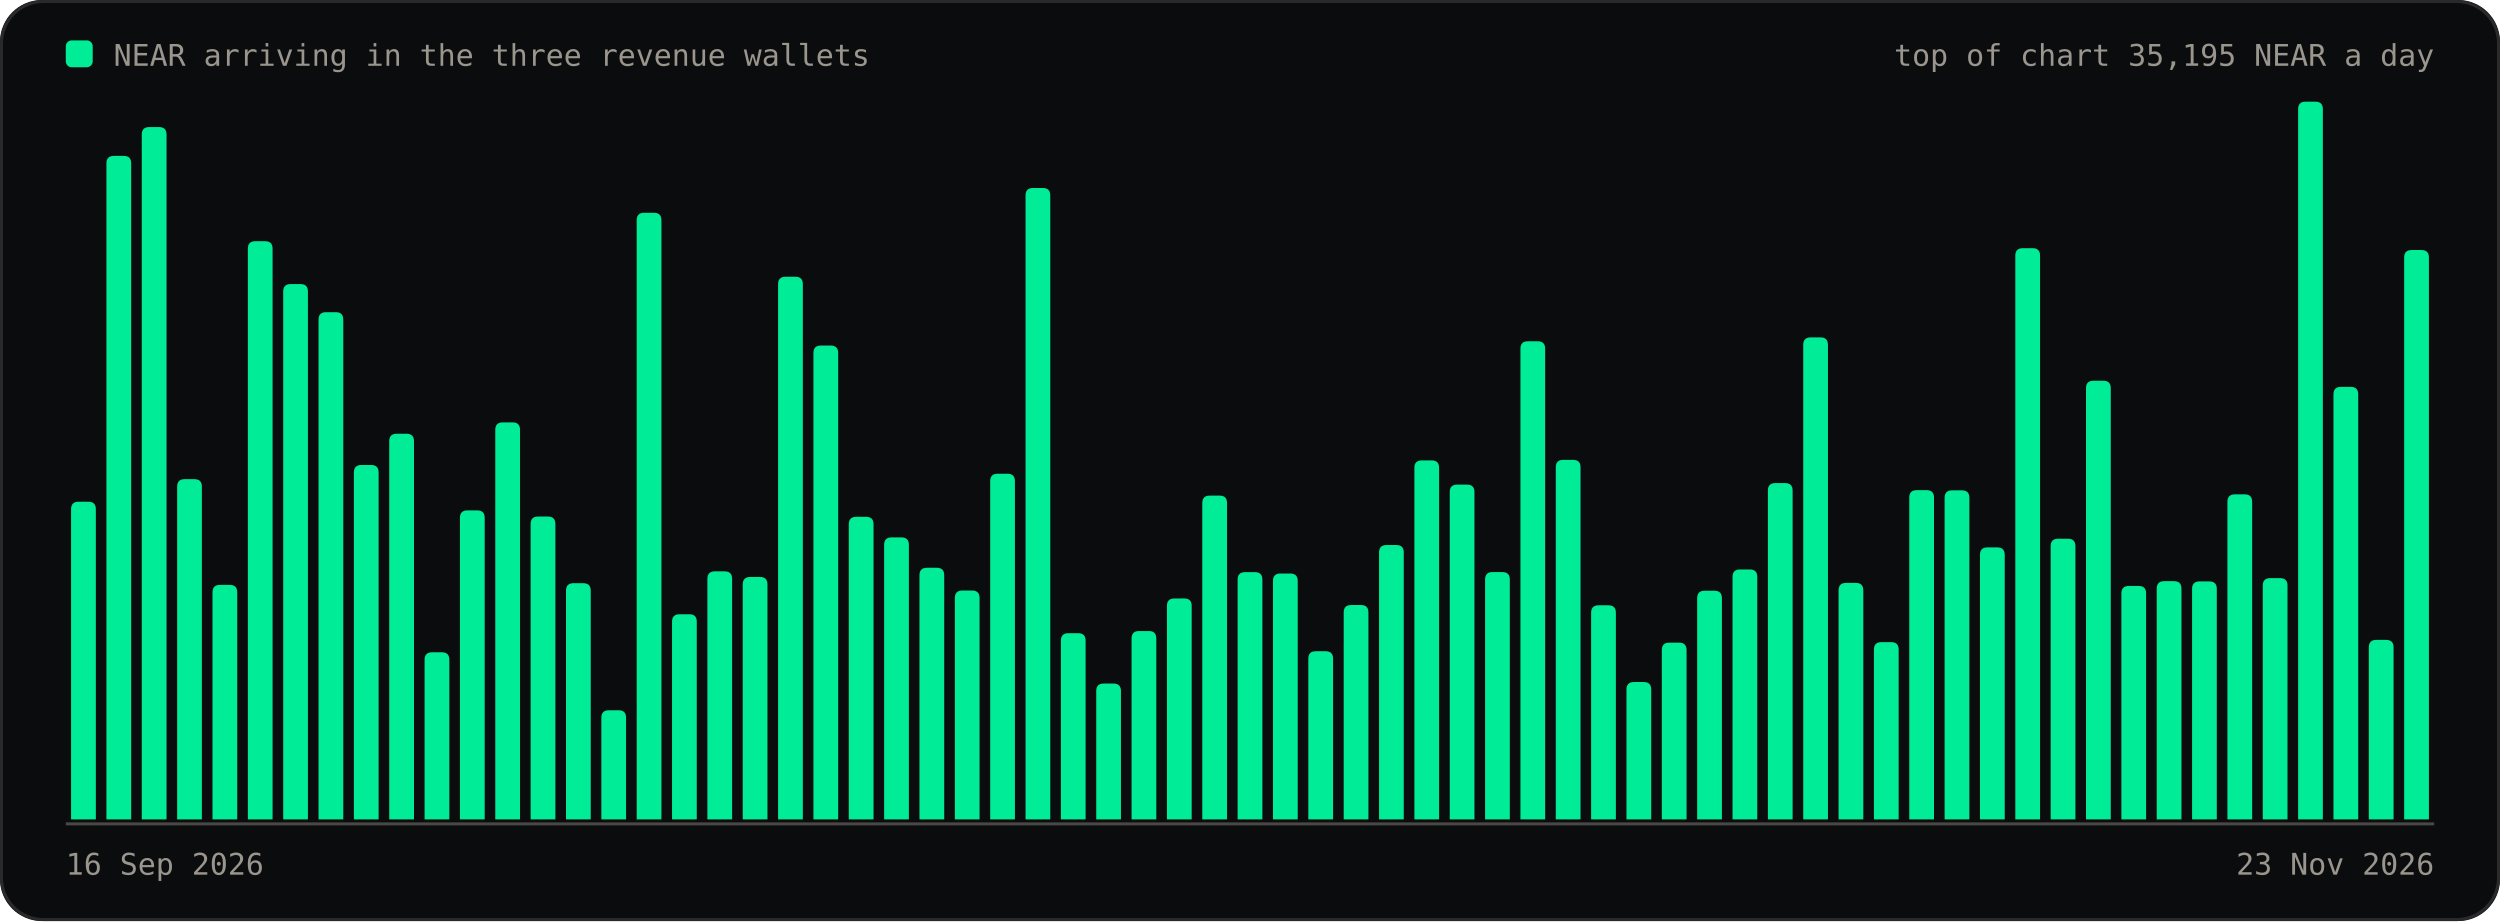
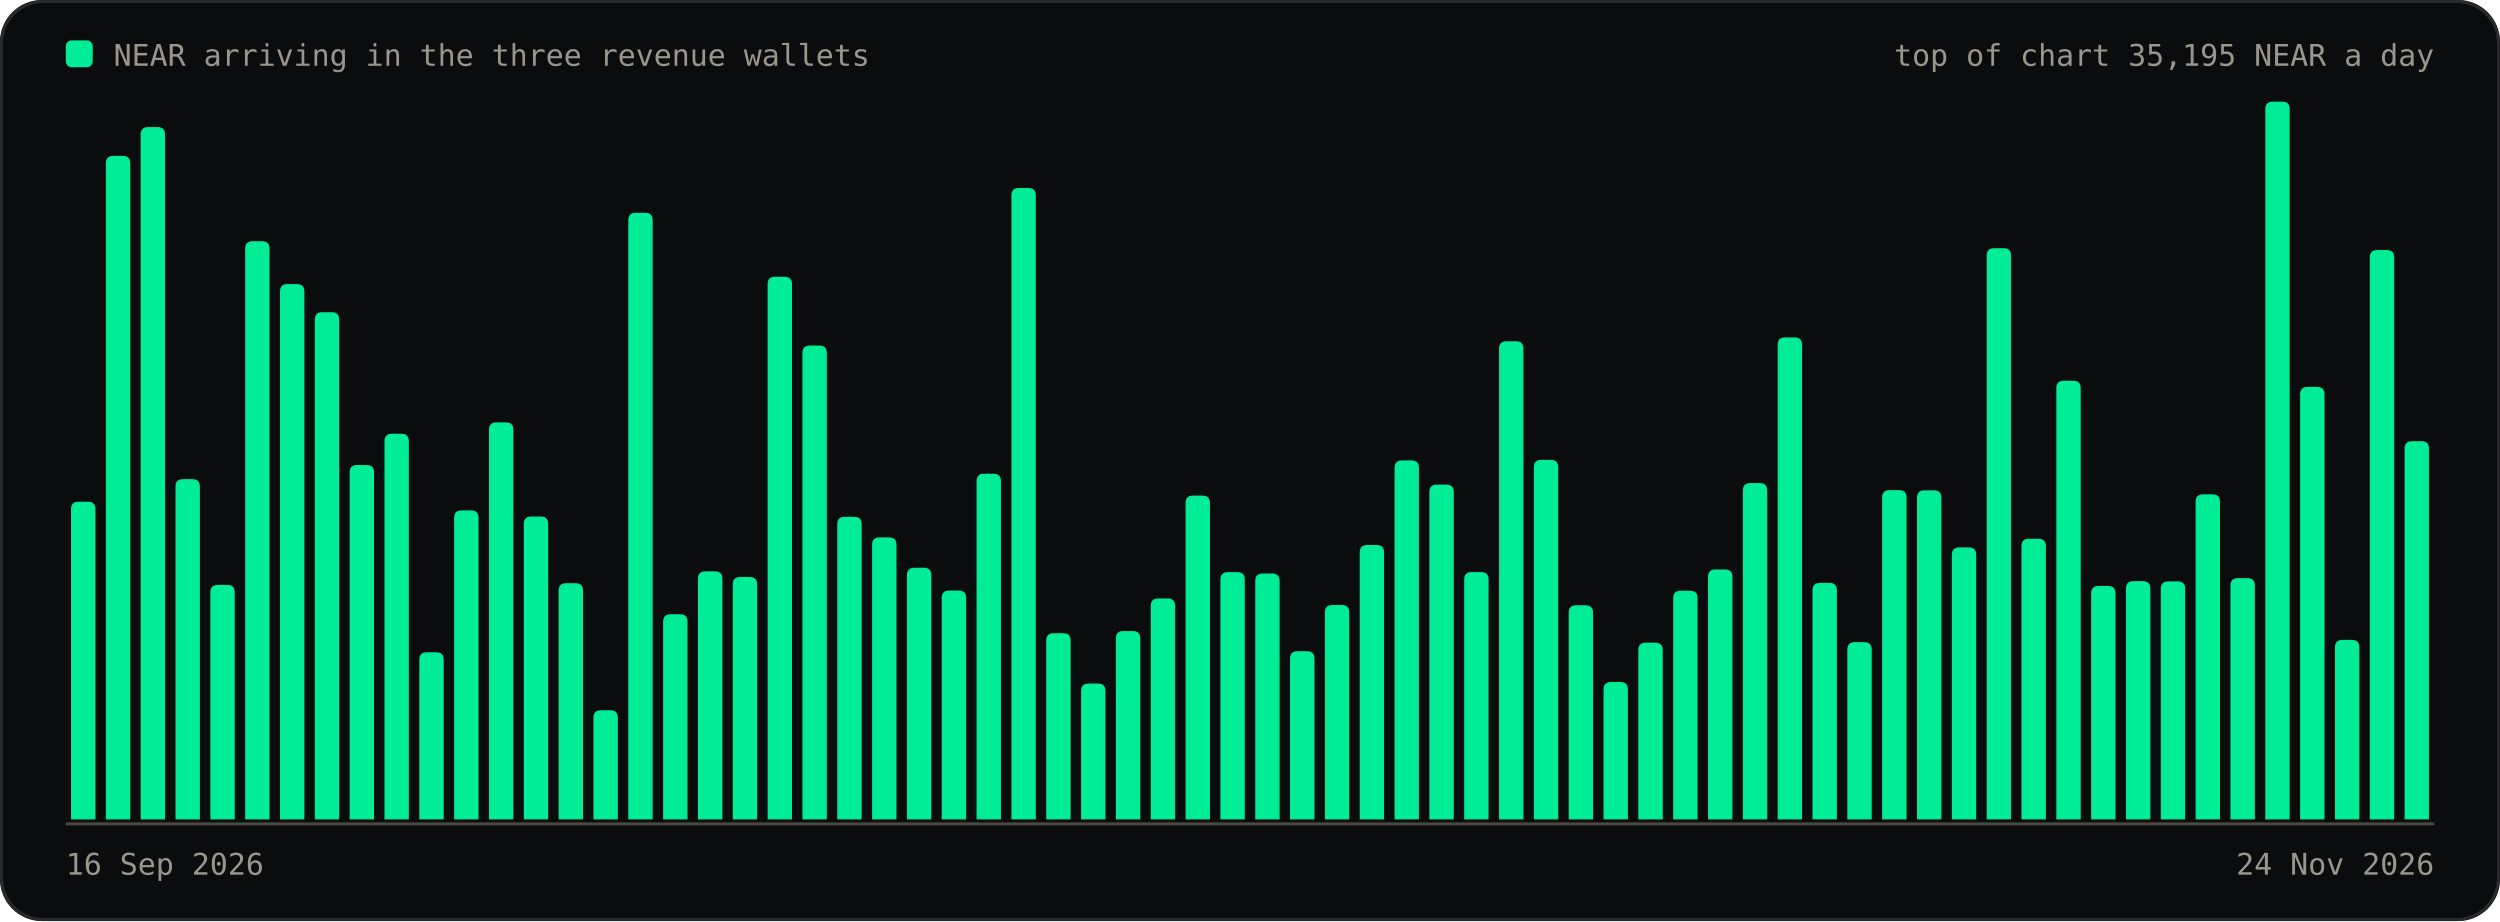
<svg xmlns="http://www.w3.org/2000/svg" viewBox="0 0 836 308" width="836" height="308" font-family="'JetBrains Mono', ui-monospace, SFMono-Regular, Menlo, Consolas, monospace" font-size="9">
  <rect width="836" height="308" rx="14" fill="#0b0c0e" />
  <rect x="0.5" y="0.5" width="835" height="307" rx="14" fill="none" stroke="#2a2a2c" />
  <rect x="22.0" y="13.5" width="9" height="9" rx="2" fill="#00ec97" />
  <text x="38.0" y="22.0" fill="#9a968e" font-size="10" text-anchor="start">NEAR arriving in the three revenue wallets</text>
  <text x="814.0" y="22.0" fill="#9a968e" font-size="10" text-anchor="end">top of chart 35,195 NEAR a day</text>
-   <path d="M23.77 274.00 V170.27 Q23.77 167.77 26.27 167.77 H29.55 Q32.05 167.77 32.05 170.27 V274.00 Z" fill="#00ec97" />
-   <path d="M35.59 274.00 V54.63 Q35.59 52.13 38.09 52.13 H41.37 Q43.87 52.13 43.87 54.63 V274.00 Z" fill="#00ec97" />
-   <path d="M47.41 274.00 V44.99 Q47.41 42.49 49.91 42.49 H53.19 Q55.69 42.49 55.69 44.99 V274.00 Z" fill="#00ec97" />
-   <path d="M59.24 274.00 V162.73 Q59.24 160.23 61.74 160.23 H65.01 Q67.51 160.23 67.51 162.73 V274.00 Z" fill="#00ec97" />
-   <path d="M71.06 274.00 V198.08 Q71.06 195.58 73.56 195.58 H76.83 Q79.33 195.58 79.33 198.08 V274.00 Z" fill="#00ec97" />
-   <path d="M82.88 274.00 V83.16 Q82.88 80.66 85.38 80.66 H88.65 Q91.15 80.66 91.15 83.16 V274.00 Z" fill="#00ec97" />
-   <path d="M94.70 274.00 V97.49 Q94.70 94.99 97.20 94.99 H100.47 Q102.97 94.99 102.97 97.49 V274.00 Z" fill="#00ec97" />
-   <path d="M106.52 274.00 V106.89 Q106.52 104.39 109.02 104.39 H112.29 Q114.79 104.39 114.79 106.89 V274.00 Z" fill="#00ec97" />
-   <path d="M118.34 274.00 V157.99 Q118.34 155.49 120.84 155.49 H124.11 Q126.61 155.49 126.61 157.99 V274.00 Z" fill="#00ec97" />
-   <path d="M130.16 274.00 V147.54 Q130.16 145.04 132.66 145.04 H135.94 Q138.44 145.04 138.44 147.54 V274.00 Z" fill="#00ec97" />
-   <path d="M141.98 274.00 V220.62 Q141.98 218.12 144.48 218.12 H147.76 Q150.26 218.12 150.26 220.62 V274.00 Z" fill="#00ec97" />
-   <path d="M153.80 274.00 V173.17 Q153.80 170.67 156.30 170.67 H159.58 Q162.08 170.67 162.08 173.17 V274.00 Z" fill="#00ec97" />
-   <path d="M165.62 274.00 V143.74 Q165.62 141.24 168.12 141.24 H171.40 Q173.90 141.24 173.90 143.74 V274.00 Z" fill="#00ec97" />
-   <path d="M177.44 274.00 V175.23 Q177.44 172.73 179.94 172.73 H183.22 Q185.72 172.73 185.72 175.23 V274.00 Z" fill="#00ec97" />
-   <path d="M189.27 274.00 V197.52 Q189.27 195.02 191.77 195.02 H195.04 Q197.54 195.02 197.54 197.52 V274.00 Z" fill="#00ec97" />
-   <path d="M201.09 274.00 V240.01 Q201.09 237.51 203.59 237.51 H206.86 Q209.36 237.51 209.36 240.01 V274.00 Z" fill="#00ec97" />
-   <path d="M212.91 274.00 V73.65 Q212.91 71.15 215.41 71.15 H218.68 Q221.18 71.15 221.18 73.65 V274.00 Z" fill="#00ec97" />
-   <path d="M224.73 274.00 V207.90 Q224.73 205.40 227.23 205.40 H230.50 Q233.00 205.40 233.00 207.90 V274.00 Z" fill="#00ec97" />
-   <path d="M236.55 274.00 V193.56 Q236.55 191.06 239.05 191.06 H242.32 Q244.82 191.06 244.82 193.56 V274.00 Z" fill="#00ec97" />
-   <path d="M248.37 274.00 V195.43 Q248.37 192.93 250.87 192.93 H254.14 Q256.64 192.93 256.64 195.43 V274.00 Z" fill="#00ec97" />
-   <path d="M260.19 274.00 V95.04 Q260.19 92.54 262.69 92.54 H265.97 Q268.47 92.54 268.47 95.04 V274.00 Z" fill="#00ec97" />
-   <path d="M272.01 274.00 V118.05 Q272.01 115.55 274.51 115.55 H277.79 Q280.29 115.55 280.29 118.05 V274.00 Z" fill="#00ec97" />
-   <path d="M283.83 274.00 V175.32 Q283.83 172.82 286.33 172.82 H289.61 Q292.11 172.82 292.11 175.32 V274.00 Z" fill="#00ec97" />
-   <path d="M295.65 274.00 V182.20 Q295.65 179.70 298.15 179.70 H301.43 Q303.93 179.70 303.93 182.20 V274.00 Z" fill="#00ec97" />
-   <path d="M307.47 274.00 V192.36 Q307.47 189.86 309.97 189.86 H313.25 Q315.75 189.86 315.75 192.36 V274.00 Z" fill="#00ec97" />
-   <path d="M319.30 274.00 V199.97 Q319.30 197.47 321.80 197.47 H325.07 Q327.57 197.47 327.57 199.97 V274.00 Z" fill="#00ec97" />
-   <path d="M331.12 274.00 V160.91 Q331.12 158.41 333.62 158.41 H336.89 Q339.39 158.41 339.39 160.91 V274.00 Z" fill="#00ec97" />
-   <path d="M342.94 274.00 V65.36 Q342.94 62.86 345.44 62.86 H348.71 Q351.21 62.86 351.21 65.36 V274.00 Z" fill="#00ec97" />
-   <path d="M354.76 274.00 V214.24 Q354.76 211.74 357.26 211.74 H360.53 Q363.03 211.74 363.03 214.24 V274.00 Z" fill="#00ec97" />
-   <path d="M366.58 274.00 V231.08 Q366.58 228.58 369.08 228.58 H372.35 Q374.85 228.58 374.85 231.08 V274.00 Z" fill="#00ec97" />
-   <path d="M378.40 274.00 V213.52 Q378.40 211.02 380.90 211.02 H384.17 Q386.67 211.02 386.67 213.52 V274.00 Z" fill="#00ec97" />
-   <path d="M390.22 274.00 V202.62 Q390.22 200.12 392.72 200.12 H396.00 Q398.50 200.12 398.50 202.62 V274.00 Z" fill="#00ec97" />
-   <path d="M402.04 274.00 V168.23 Q402.04 165.73 404.54 165.73 H407.82 Q410.32 165.73 410.32 168.23 V274.00 Z" fill="#00ec97" />
-   <path d="M413.86 274.00 V193.82 Q413.86 191.32 416.36 191.32 H419.64 Q422.14 191.32 422.14 193.82 V274.00 Z" fill="#00ec97" />
-   <path d="M425.68 274.00 V194.28 Q425.68 191.78 428.18 191.78 H431.46 Q433.96 191.78 433.96 194.28 V274.00 Z" fill="#00ec97" />
-   <path d="M437.50 274.00 V220.27 Q437.50 217.77 440.00 217.77 H443.28 Q445.78 217.77 445.78 220.27 V274.00 Z" fill="#00ec97" />
-   <path d="M449.33 274.00 V204.82 Q449.33 202.32 451.83 202.32 H455.10 Q457.60 202.32 457.60 204.82 V274.00 Z" fill="#00ec97" />
-   <path d="M461.15 274.00 V184.75 Q461.15 182.25 463.65 182.25 H466.92 Q469.42 182.25 469.42 184.75 V274.00 Z" fill="#00ec97" />
-   <path d="M472.97 274.00 V156.45 Q472.97 153.95 475.47 153.95 H478.74 Q481.24 153.95 481.24 156.45 V274.00 Z" fill="#00ec97" />
-   <path d="M484.79 274.00 V164.55 Q484.79 162.05 487.29 162.05 H490.56 Q493.06 162.05 493.06 164.55 V274.00 Z" fill="#00ec97" />
-   <path d="M496.61 274.00 V193.80 Q496.61 191.30 499.11 191.30 H502.38 Q504.88 191.30 504.88 193.80 V274.00 Z" fill="#00ec97" />
-   <path d="M508.43 274.00 V116.62 Q508.43 114.12 510.93 114.12 H514.20 Q516.70 114.12 516.70 116.62 V274.00 Z" fill="#00ec97" />
-   <path d="M520.25 274.00 V156.27 Q520.25 153.77 522.75 153.77 H526.03 Q528.53 153.77 528.53 156.27 V274.00 Z" fill="#00ec97" />
-   <path d="M532.07 274.00 V204.91 Q532.07 202.41 534.57 202.41 H537.85 Q540.35 202.41 540.35 204.91 V274.00 Z" fill="#00ec97" />
-   <path d="M543.89 274.00 V230.57 Q543.89 228.07 546.39 228.07 H549.67 Q552.17 228.07 552.17 230.57 V274.00 Z" fill="#00ec97" />
-   <path d="M555.71 274.00 V217.40 Q555.71 214.90 558.21 214.90 H561.49 Q563.99 214.90 563.99 217.40 V274.00 Z" fill="#00ec97" />
-   <path d="M567.53 274.00 V200.04 Q567.53 197.54 570.03 197.54 H573.31 Q575.81 197.54 575.81 200.04 V274.00 Z" fill="#00ec97" />
-   <path d="M579.36 274.00 V192.92 Q579.36 190.42 581.86 190.42 H585.13 Q587.63 190.42 587.63 192.92 V274.00 Z" fill="#00ec97" />
-   <path d="M591.18 274.00 V164.04 Q591.18 161.54 593.68 161.54 H596.95 Q599.45 161.54 599.45 164.04 V274.00 Z" fill="#00ec97" />
-   <path d="M603.00 274.00 V115.32 Q603.00 112.82 605.50 112.82 H608.77 Q611.27 112.82 611.27 115.32 V274.00 Z" fill="#00ec97" />
-   <path d="M614.82 274.00 V197.42 Q614.82 194.92 617.32 194.92 H620.59 Q623.09 194.92 623.09 197.42 V274.00 Z" fill="#00ec97" />
-   <path d="M626.64 274.00 V217.23 Q626.64 214.73 629.14 214.73 H632.41 Q634.91 214.73 634.91 217.23 V274.00 Z" fill="#00ec97" />
-   <path d="M638.46 274.00 V166.40 Q638.46 163.90 640.96 163.90 H644.23 Q646.73 163.90 646.73 166.40 V274.00 Z" fill="#00ec97" />
-   <path d="M650.28 274.00 V166.47 Q650.28 163.97 652.78 163.97 H656.06 Q658.56 163.97 658.56 166.47 V274.00 Z" fill="#00ec97" />
-   <path d="M662.10 274.00 V185.55 Q662.10 183.05 664.60 183.05 H667.88 Q670.38 183.05 670.38 185.55 V274.00 Z" fill="#00ec97" />
-   <path d="M673.92 274.00 V85.49 Q673.92 82.99 676.42 82.99 H679.70 Q682.20 82.99 682.20 85.49 V274.00 Z" fill="#00ec97" />
-   <path d="M685.74 274.00 V182.65 Q685.74 180.15 688.24 180.15 H691.52 Q694.02 180.15 694.02 182.65 V274.00 Z" fill="#00ec97" />
-   <path d="M697.56 274.00 V129.81 Q697.56 127.31 700.06 127.31 H703.34 Q705.84 127.31 705.84 129.81 V274.00 Z" fill="#00ec97" />
-   <path d="M709.39 274.00 V198.44 Q709.39 195.94 711.89 195.94 H715.16 Q717.66 195.94 717.66 198.44 V274.00 Z" fill="#00ec97" />
-   <path d="M721.21 274.00 V196.84 Q721.21 194.34 723.71 194.34 H726.98 Q729.48 194.34 729.48 196.84 V274.00 Z" fill="#00ec97" />
-   <path d="M733.03 274.00 V196.92 Q733.03 194.42 735.53 194.42 H738.80 Q741.30 194.42 741.30 196.92 V274.00 Z" fill="#00ec97" />
-   <path d="M744.85 274.00 V167.81 Q744.85 165.31 747.35 165.31 H750.62 Q753.12 165.31 753.12 167.81 V274.00 Z" fill="#00ec97" />
-   <path d="M756.67 274.00 V195.82 Q756.67 193.32 759.17 193.32 H762.44 Q764.94 193.32 764.94 195.82 V274.00 Z" fill="#00ec97" />
-   <path d="M768.49 274.00 V36.50 Q768.49 34.00 770.99 34.00 H774.26 Q776.76 34.00 776.76 36.50 V274.00 Z" fill="#00ec97" />
-   <path d="M780.31 274.00 V131.87 Q780.31 129.37 782.81 129.37 H786.09 Q788.59 129.37 788.59 131.87 V274.00 Z" fill="#00ec97" />
-   <path d="M792.13 274.00 V216.48 Q792.13 213.98 794.63 213.98 H797.91 Q800.41 213.98 800.41 216.48 V274.00 Z" fill="#00ec97" />
-   <path d="M803.95 274.00 V86.11 Q803.95 83.61 806.45 83.61 H809.73 Q812.23 83.61 812.23 86.11 V274.00 Z" fill="#00ec97" />
+   <path d="M23.75 274.00 V170.27 Q23.75 167.77 26.25 167.77 H29.40 Q31.90 167.77 31.90 170.27 V274.00 Z" fill="#00ec97" />
+   <path d="M35.39 274.00 V54.63 Q35.39 52.13 37.89 52.13 H41.05 Q43.55 52.13 43.55 54.63 V274.00 Z" fill="#00ec97" />
+   <path d="M47.04 274.00 V44.99 Q47.04 42.49 49.54 42.49 H52.69 Q55.19 42.49 55.19 44.99 V274.00 Z" fill="#00ec97" />
+   <path d="M58.69 274.00 V162.73 Q58.69 160.23 61.19 160.23 H64.34 Q66.84 160.23 66.84 162.73 V274.00 Z" fill="#00ec97" />
+   <path d="M70.34 274.00 V198.08 Q70.34 195.58 72.84 195.58 H75.99 Q78.49 195.58 78.49 198.08 V274.00 Z" fill="#00ec97" />
+   <path d="M81.98 274.00 V83.16 Q81.98 80.66 84.48 80.66 H87.64 Q90.14 80.66 90.14 83.16 V274.00 Z" fill="#00ec97" />
+   <path d="M93.63 274.00 V97.49 Q93.63 94.99 96.13 94.99 H99.28 Q101.78 94.99 101.78 97.49 V274.00 Z" fill="#00ec97" />
+   <path d="M105.28 274.00 V106.89 Q105.28 104.39 107.78 104.39 H110.93 Q113.43 104.39 113.43 106.89 V274.00 Z" fill="#00ec97" />
+   <path d="M116.92 274.00 V157.99 Q116.92 155.49 119.42 155.49 H122.58 Q125.08 155.49 125.08 157.99 V274.00 Z" fill="#00ec97" />
+   <path d="M128.57 274.00 V147.54 Q128.57 145.04 131.07 145.04 H134.22 Q136.72 145.04 136.72 147.54 V274.00 Z" fill="#00ec97" />
+   <path d="M140.22 274.00 V220.62 Q140.22 218.12 142.72 218.12 H145.87 Q148.37 218.12 148.37 220.62 V274.00 Z" fill="#00ec97" />
+   <path d="M151.86 274.00 V173.17 Q151.86 170.67 154.36 170.67 H157.52 Q160.02 170.67 160.02 173.17 V274.00 Z" fill="#00ec97" />
+   <path d="M163.51 274.00 V143.74 Q163.51 141.24 166.01 141.24 H169.16 Q171.66 141.24 171.66 143.74 V274.00 Z" fill="#00ec97" />
+   <path d="M175.16 274.00 V175.23 Q175.16 172.73 177.66 172.73 H180.81 Q183.31 172.73 183.31 175.23 V274.00 Z" fill="#00ec97" />
+   <path d="M186.81 274.00 V197.52 Q186.81 195.02 189.31 195.02 H192.46 Q194.96 195.02 194.96 197.52 V274.00 Z" fill="#00ec97" />
+   <path d="M198.45 274.00 V240.01 Q198.45 237.51 200.95 237.51 H204.11 Q206.61 237.51 206.61 240.01 V274.00 Z" fill="#00ec97" />
+   <path d="M210.10 274.00 V73.65 Q210.10 71.15 212.60 71.15 H215.75 Q218.25 71.15 218.25 73.65 V274.00 Z" fill="#00ec97" />
+   <path d="M221.75 274.00 V207.90 Q221.75 205.40 224.25 205.40 H227.40 Q229.90 205.40 229.90 207.90 V274.00 Z" fill="#00ec97" />
+   <path d="M233.39 274.00 V193.56 Q233.39 191.06 235.89 191.06 H239.05 Q241.55 191.06 241.55 193.56 V274.00 Z" fill="#00ec97" />
+   <path d="M245.04 274.00 V195.43 Q245.04 192.93 247.54 192.93 H250.69 Q253.19 192.93 253.19 195.43 V274.00 Z" fill="#00ec97" />
+   <path d="M256.69 274.00 V95.04 Q256.69 92.54 259.19 92.54 H262.34 Q264.84 92.54 264.84 95.04 V274.00 Z" fill="#00ec97" />
+   <path d="M268.34 274.00 V118.05 Q268.34 115.55 270.84 115.55 H273.99 Q276.49 115.55 276.49 118.05 V274.00 Z" fill="#00ec97" />
+   <path d="M279.98 274.00 V175.32 Q279.98 172.82 282.48 172.82 H285.64 Q288.14 172.82 288.14 175.32 V274.00 Z" fill="#00ec97" />
+   <path d="M291.63 274.00 V182.20 Q291.63 179.70 294.13 179.70 H297.28 Q299.78 179.70 299.78 182.20 V274.00 Z" fill="#00ec97" />
+   <path d="M303.28 274.00 V192.36 Q303.28 189.86 305.78 189.86 H308.93 Q311.43 189.86 311.43 192.36 V274.00 Z" fill="#00ec97" />
+   <path d="M314.92 274.00 V199.97 Q314.92 197.47 317.42 197.47 H320.58 Q323.08 197.47 323.08 199.97 V274.00 Z" fill="#00ec97" />
+   <path d="M326.57 274.00 V160.91 Q326.57 158.41 329.07 158.41 H332.22 Q334.72 158.41 334.72 160.91 V274.00 Z" fill="#00ec97" />
+   <path d="M338.22 274.00 V65.36 Q338.22 62.86 340.72 62.86 H343.87 Q346.37 62.86 346.37 65.36 V274.00 Z" fill="#00ec97" />
+   <path d="M349.86 274.00 V214.24 Q349.86 211.74 352.36 211.74 H355.52 Q358.02 211.74 358.02 214.24 V274.00 Z" fill="#00ec97" />
+   <path d="M361.51 274.00 V231.08 Q361.51 228.58 364.01 228.58 H367.16 Q369.66 228.58 369.66 231.08 V274.00 Z" fill="#00ec97" />
+   <path d="M373.16 274.00 V213.52 Q373.16 211.02 375.66 211.02 H378.81 Q381.31 211.02 381.31 213.52 V274.00 Z" fill="#00ec97" />
+   <path d="M384.81 274.00 V202.62 Q384.81 200.12 387.31 200.12 H390.46 Q392.96 200.12 392.96 202.62 V274.00 Z" fill="#00ec97" />
+   <path d="M396.45 274.00 V168.23 Q396.45 165.73 398.95 165.73 H402.11 Q404.61 165.73 404.61 168.23 V274.00 Z" fill="#00ec97" />
+   <path d="M408.10 274.00 V193.82 Q408.10 191.32 410.60 191.32 H413.75 Q416.25 191.32 416.25 193.82 V274.00 Z" fill="#00ec97" />
+   <path d="M419.75 274.00 V194.28 Q419.75 191.78 422.25 191.78 H425.40 Q427.90 191.78 427.90 194.28 V274.00 Z" fill="#00ec97" />
+   <path d="M431.39 274.00 V220.27 Q431.39 217.77 433.89 217.77 H437.05 Q439.55 217.77 439.55 220.27 V274.00 Z" fill="#00ec97" />
+   <path d="M443.04 274.00 V204.82 Q443.04 202.32 445.54 202.32 H448.69 Q451.19 202.32 451.19 204.82 V274.00 Z" fill="#00ec97" />
+   <path d="M454.69 274.00 V184.75 Q454.69 182.25 457.19 182.25 H460.34 Q462.84 182.25 462.84 184.75 V274.00 Z" fill="#00ec97" />
+   <path d="M466.34 274.00 V156.45 Q466.34 153.95 468.84 153.95 H471.99 Q474.49 153.95 474.49 156.45 V274.00 Z" fill="#00ec97" />
+   <path d="M477.98 274.00 V164.55 Q477.98 162.05 480.48 162.05 H483.64 Q486.14 162.05 486.14 164.55 V274.00 Z" fill="#00ec97" />
+   <path d="M489.63 274.00 V193.80 Q489.63 191.30 492.13 191.30 H495.28 Q497.78 191.30 497.78 193.80 V274.00 Z" fill="#00ec97" />
+   <path d="M501.28 274.00 V116.62 Q501.28 114.12 503.78 114.12 H506.93 Q509.43 114.12 509.43 116.62 V274.00 Z" fill="#00ec97" />
+   <path d="M512.92 274.00 V156.27 Q512.92 153.77 515.42 153.77 H518.58 Q521.08 153.77 521.08 156.27 V274.00 Z" fill="#00ec97" />
+   <path d="M524.57 274.00 V204.91 Q524.57 202.41 527.07 202.41 H530.22 Q532.72 202.41 532.72 204.91 V274.00 Z" fill="#00ec97" />
+   <path d="M536.22 274.00 V230.57 Q536.22 228.07 538.72 228.07 H541.87 Q544.37 228.07 544.37 230.57 V274.00 Z" fill="#00ec97" />
+   <path d="M547.86 274.00 V217.40 Q547.86 214.90 550.36 214.90 H553.52 Q556.02 214.90 556.02 217.40 V274.00 Z" fill="#00ec97" />
+   <path d="M559.51 274.00 V200.04 Q559.51 197.54 562.01 197.54 H565.16 Q567.66 197.54 567.66 200.04 V274.00 Z" fill="#00ec97" />
+   <path d="M571.16 274.00 V192.92 Q571.16 190.42 573.66 190.42 H576.81 Q579.31 190.42 579.31 192.92 V274.00 Z" fill="#00ec97" />
+   <path d="M582.81 274.00 V164.04 Q582.81 161.54 585.31 161.54 H588.46 Q590.96 161.54 590.96 164.04 V274.00 Z" fill="#00ec97" />
+   <path d="M594.45 274.00 V115.32 Q594.45 112.82 596.95 112.82 H600.11 Q602.61 112.82 602.61 115.32 V274.00 Z" fill="#00ec97" />
+   <path d="M606.10 274.00 V197.42 Q606.10 194.92 608.60 194.92 H611.75 Q614.25 194.92 614.25 197.42 V274.00 Z" fill="#00ec97" />
+   <path d="M617.75 274.00 V217.23 Q617.75 214.73 620.25 214.73 H623.40 Q625.90 214.73 625.90 217.23 V274.00 Z" fill="#00ec97" />
+   <path d="M629.39 274.00 V166.40 Q629.39 163.90 631.89 163.90 H635.05 Q637.55 163.90 637.55 166.40 V274.00 Z" fill="#00ec97" />
+   <path d="M641.04 274.00 V166.47 Q641.04 163.97 643.54 163.97 H646.69 Q649.19 163.97 649.19 166.47 V274.00 Z" fill="#00ec97" />
+   <path d="M652.69 274.00 V185.55 Q652.69 183.05 655.19 183.05 H658.34 Q660.84 183.05 660.84 185.55 V274.00 Z" fill="#00ec97" />
+   <path d="M664.34 274.00 V85.49 Q664.34 82.99 666.84 82.99 H669.99 Q672.49 82.99 672.49 85.49 V274.00 Z" fill="#00ec97" />
+   <path d="M675.98 274.00 V182.65 Q675.98 180.15 678.48 180.15 H681.64 Q684.14 180.15 684.14 182.65 V274.00 Z" fill="#00ec97" />
+   <path d="M687.63 274.00 V129.81 Q687.63 127.31 690.13 127.31 H693.28 Q695.78 127.31 695.78 129.81 V274.00 Z" fill="#00ec97" />
+   <path d="M699.28 274.00 V198.44 Q699.28 195.94 701.78 195.94 H704.93 Q707.43 195.94 707.43 198.44 V274.00 Z" fill="#00ec97" />
+   <path d="M710.92 274.00 V196.84 Q710.92 194.34 713.42 194.34 H716.58 Q719.08 194.34 719.08 196.84 V274.00 Z" fill="#00ec97" />
+   <path d="M722.57 274.00 V196.92 Q722.57 194.42 725.07 194.42 H728.22 Q730.72 194.42 730.72 196.92 V274.00 Z" fill="#00ec97" />
+   <path d="M734.22 274.00 V167.81 Q734.22 165.31 736.72 165.31 H739.87 Q742.37 165.31 742.37 167.81 V274.00 Z" fill="#00ec97" />
+   <path d="M745.86 274.00 V195.82 Q745.86 193.32 748.36 193.32 H751.52 Q754.02 193.32 754.02 195.82 V274.00 Z" fill="#00ec97" />
+   <path d="M757.51 274.00 V36.50 Q757.51 34.00 760.01 34.00 H763.16 Q765.66 34.00 765.66 36.50 V274.00 Z" fill="#00ec97" />
+   <path d="M769.16 274.00 V131.87 Q769.16 129.37 771.66 129.37 H774.81 Q777.31 129.37 777.31 131.87 V274.00 Z" fill="#00ec97" />
+   <path d="M780.81 274.00 V216.48 Q780.81 213.98 783.31 213.98 H786.46 Q788.96 213.98 788.96 216.48 V274.00 Z" fill="#00ec97" />
+   <path d="M792.45 274.00 V86.11 Q792.45 83.61 794.95 83.61 H798.11 Q800.61 83.61 800.61 86.11 V274.00 Z" fill="#00ec97" />
+   <path d="M804.10 274.00 V150.03 Q804.10 147.53 806.60 147.53 H809.75 Q812.25 147.53 812.25 150.03 V274.00 Z" fill="#00ec97" />
  <line x1="22" x2="814.0" y1="275.5" y2="275.5" stroke="#4a4844" />
  <text x="22.0" y="292.5" fill="#9a968e" font-size="10" text-anchor="start">16 Sep 2026</text>
-   <text x="814.0" y="292.5" fill="#9a968e" font-size="10" text-anchor="end">23 Nov 2026</text>
+   <text x="814.0" y="292.5" fill="#9a968e" font-size="10" text-anchor="end">24 Nov 2026</text>
</svg>
